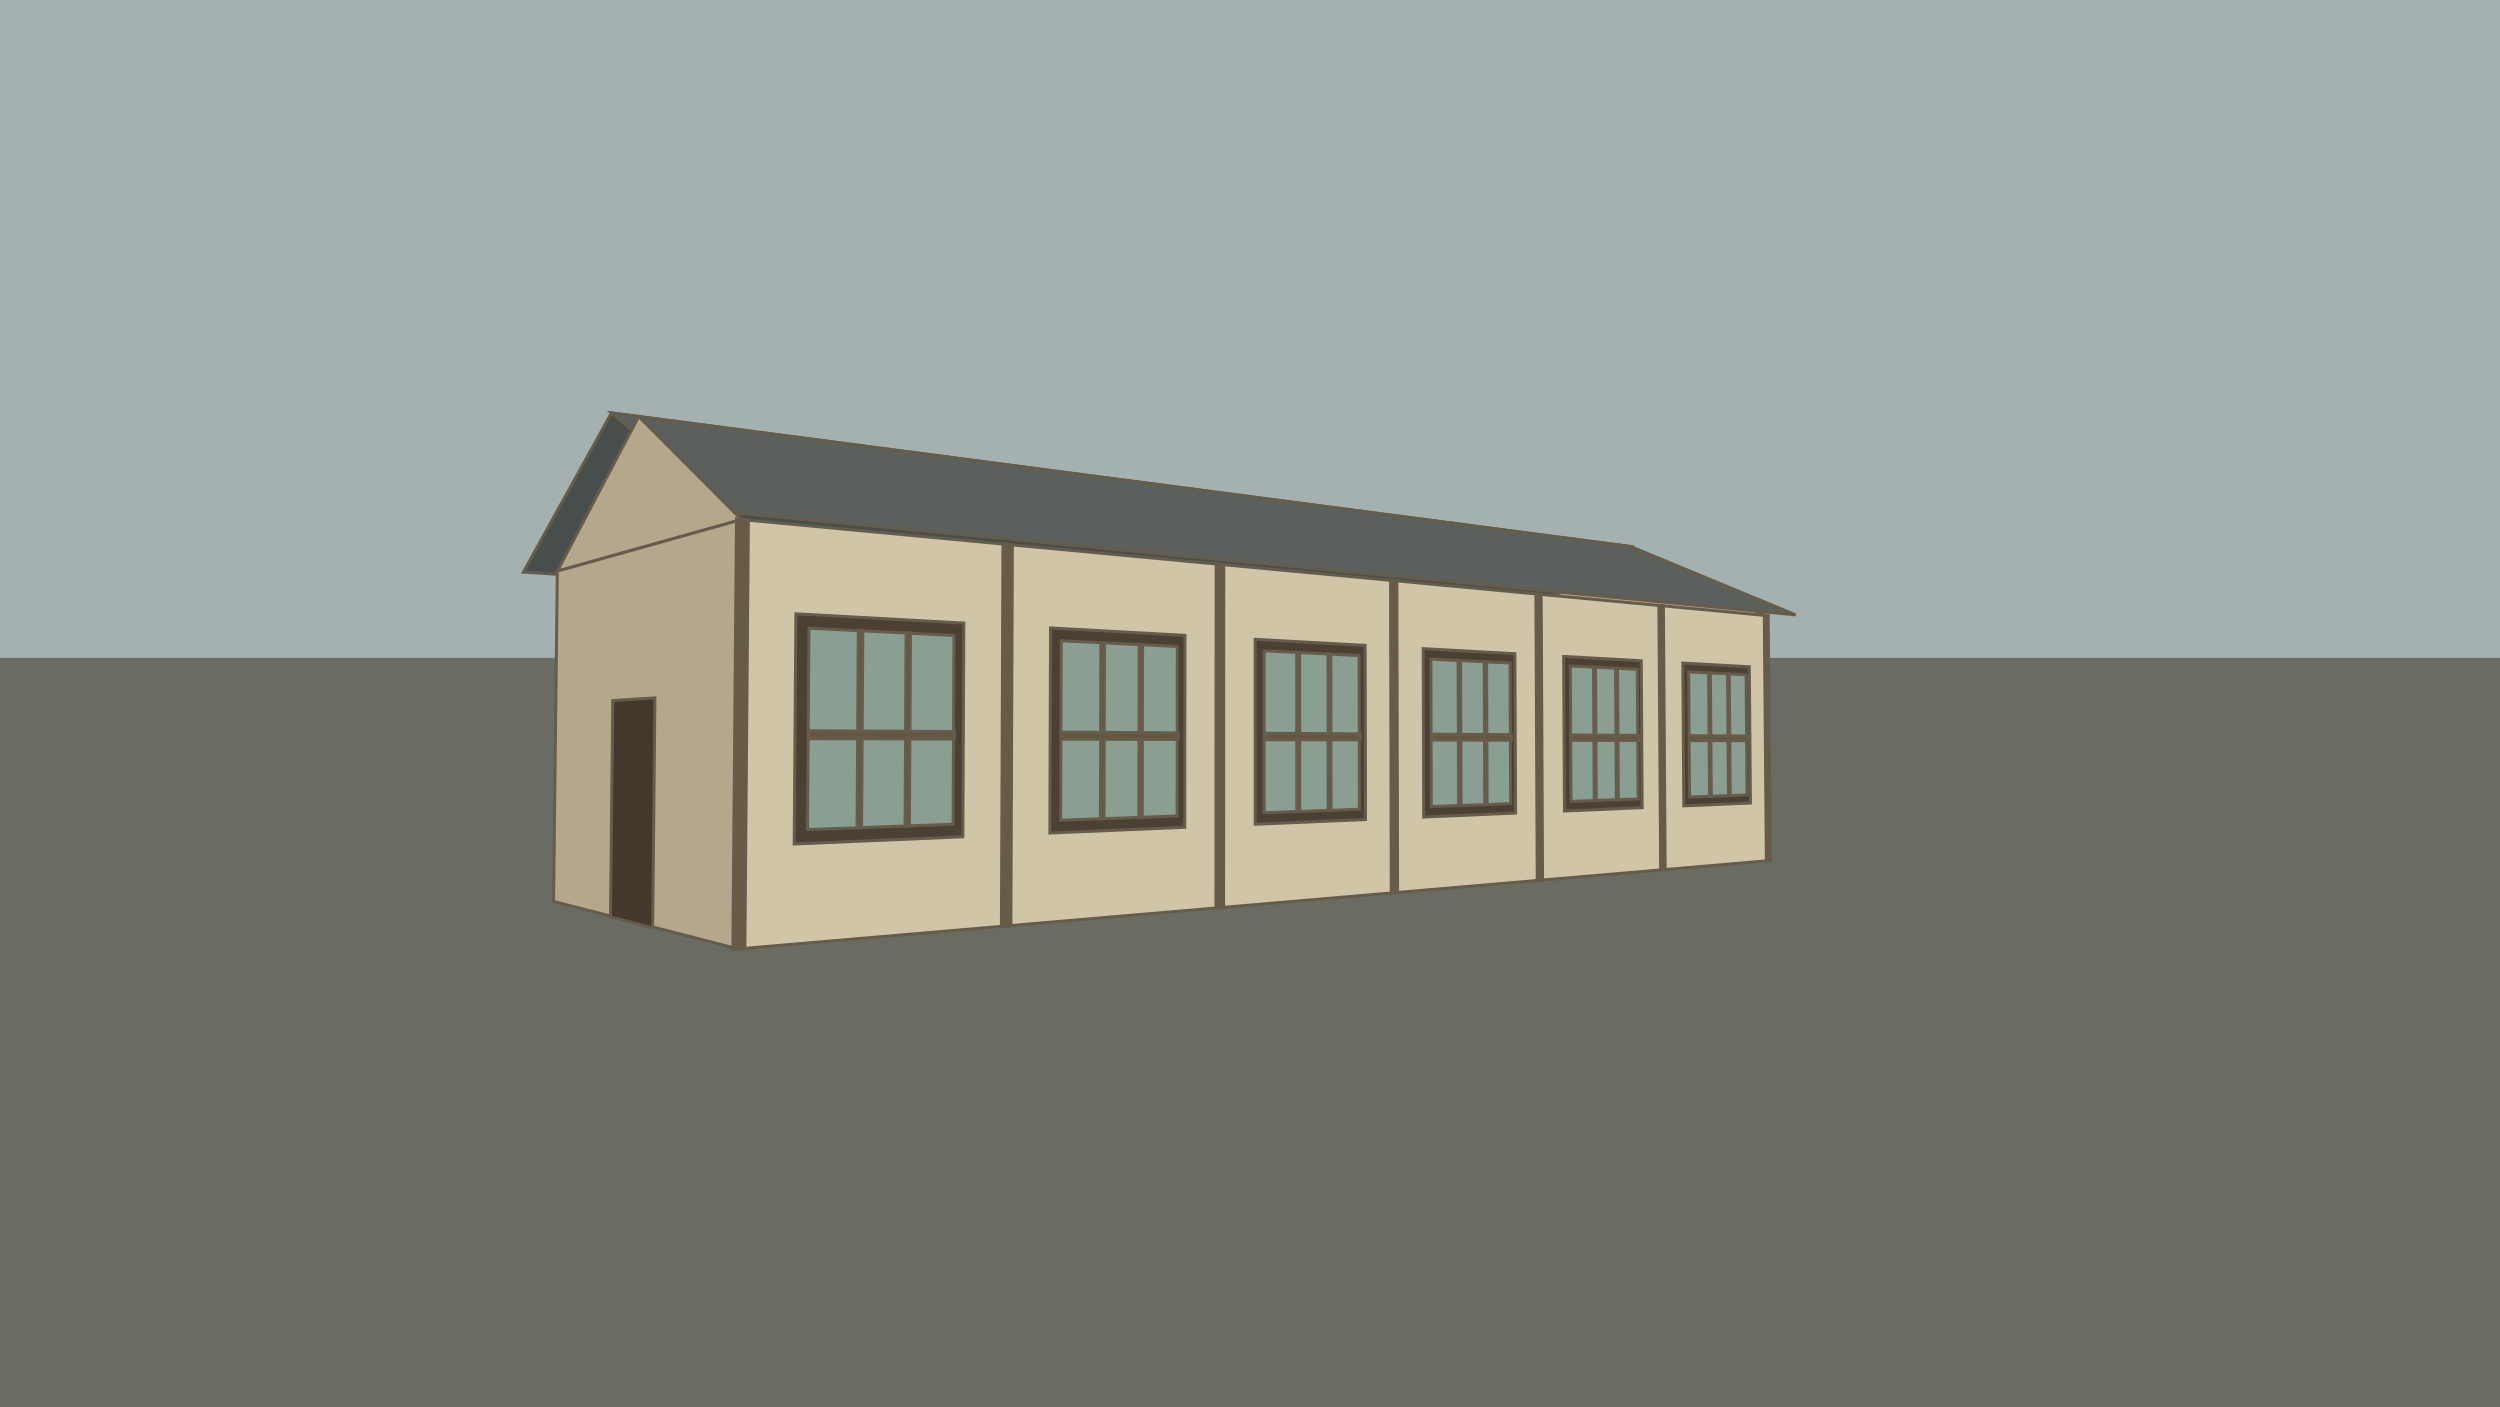
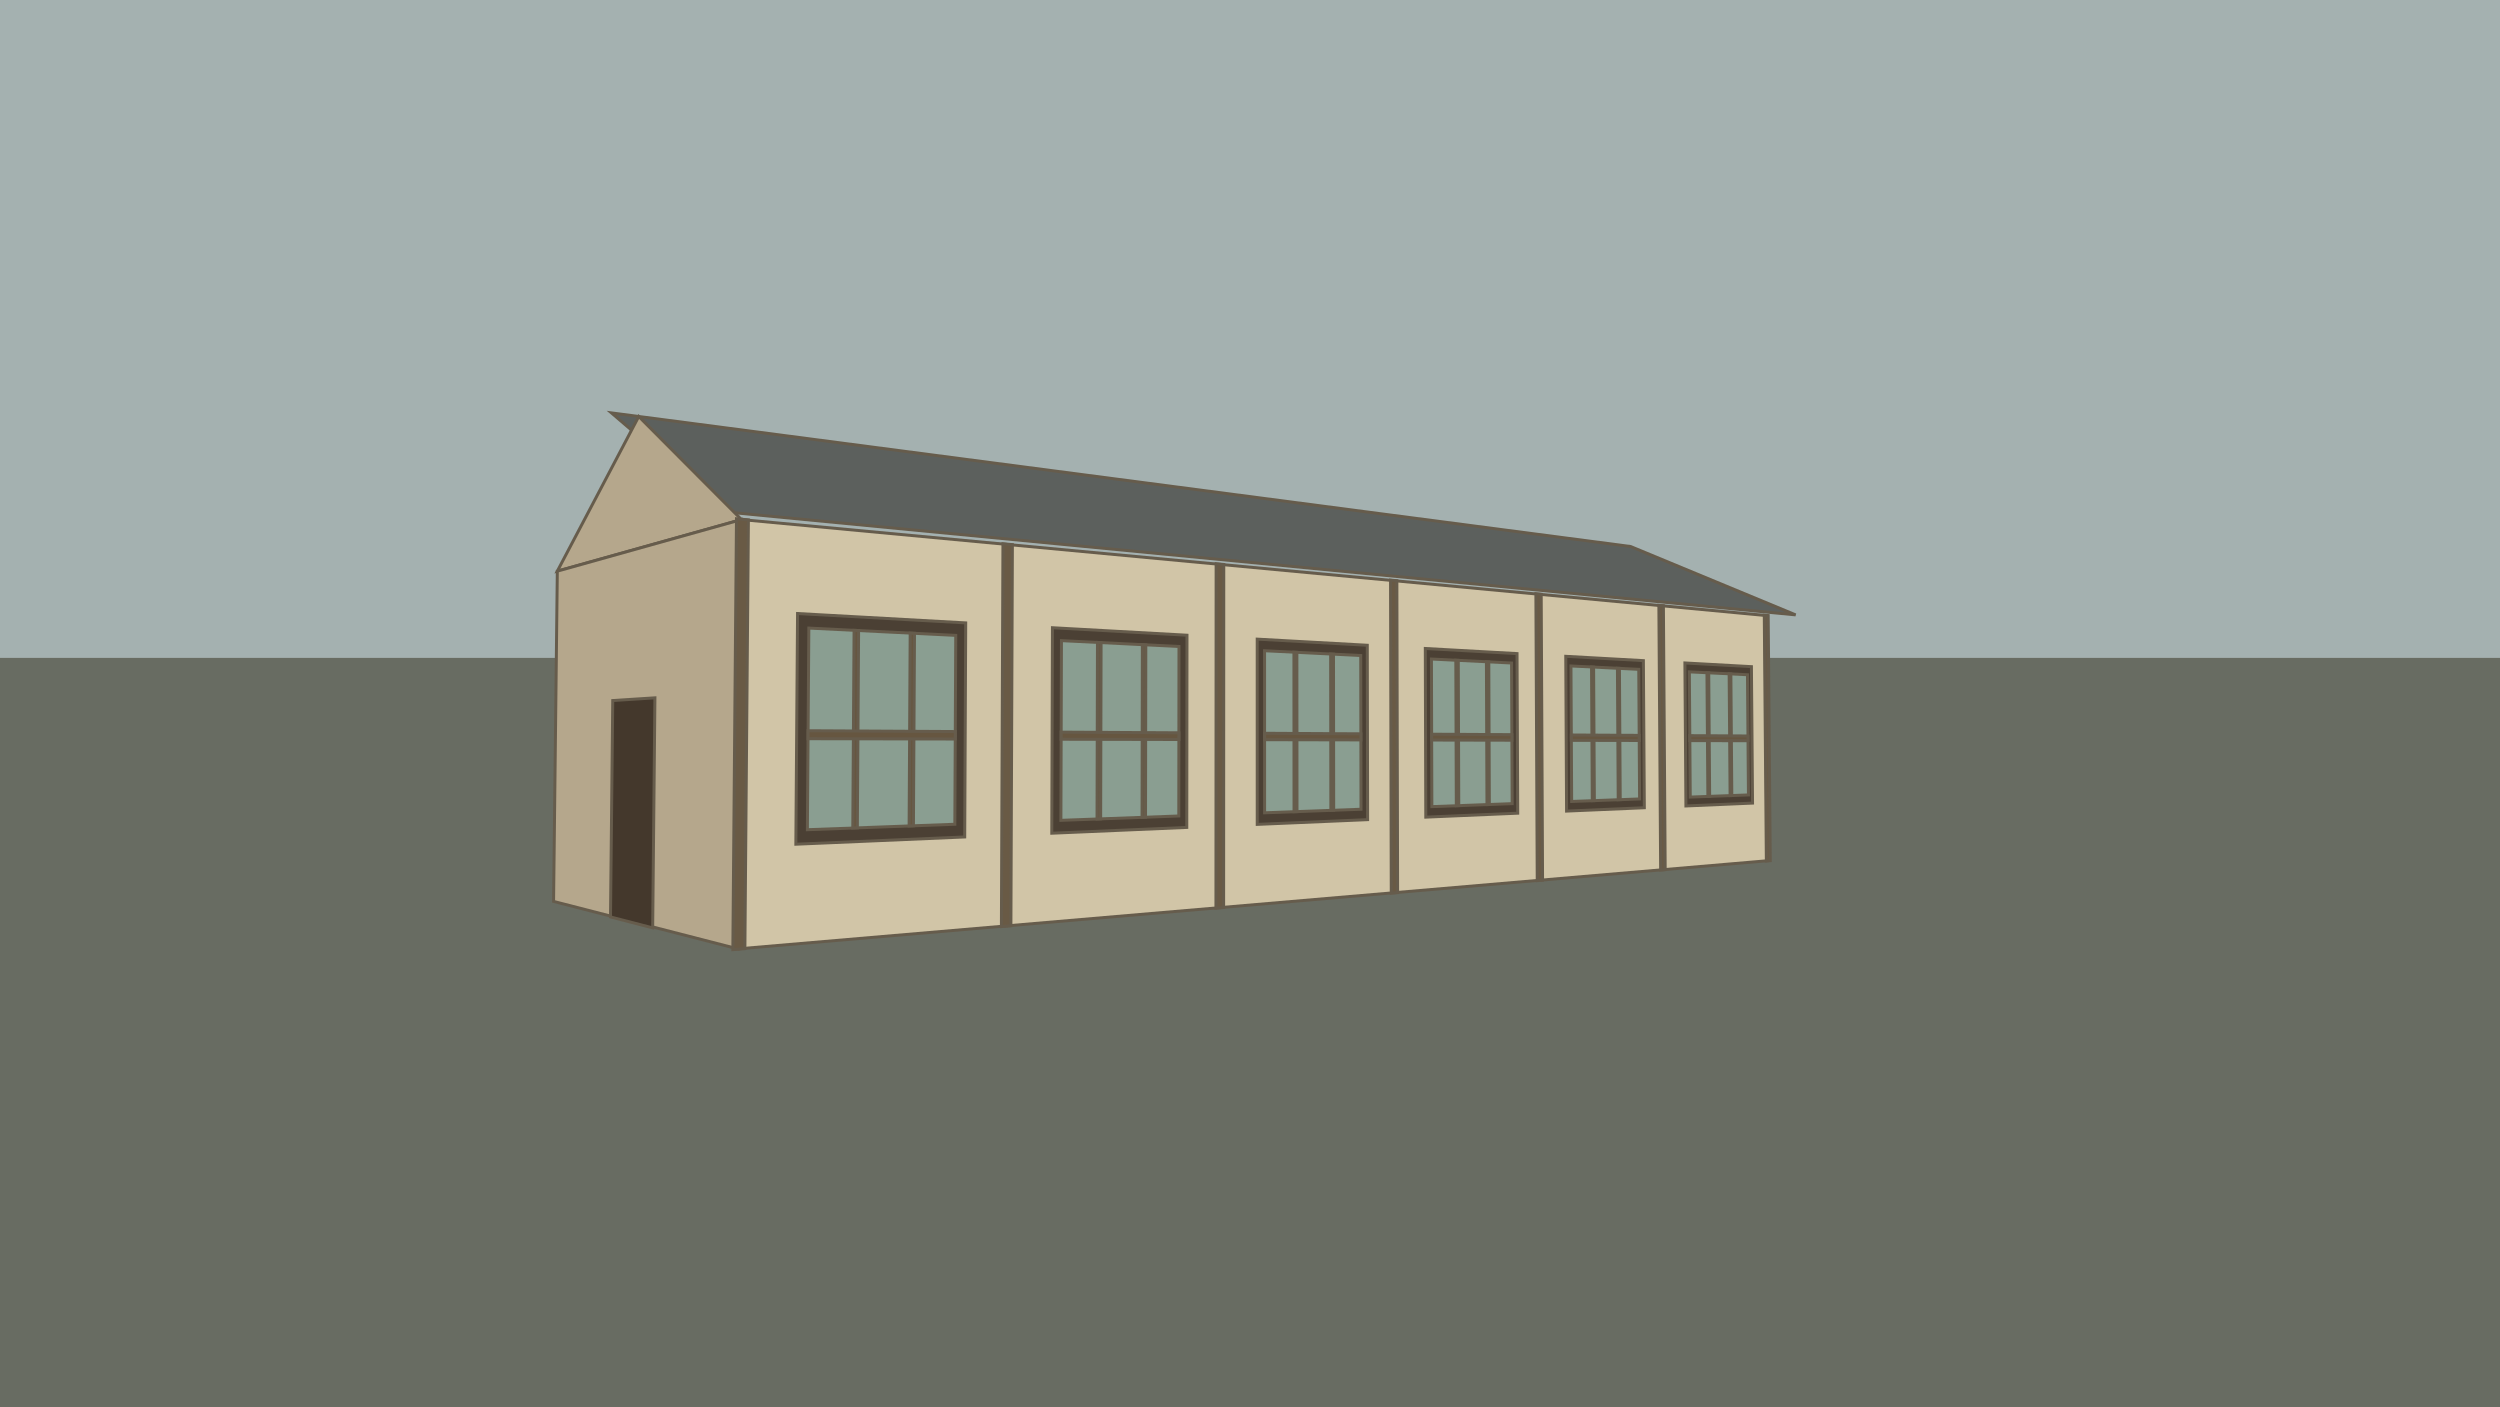
<svg xmlns="http://www.w3.org/2000/svg" width="1672" height="941">
  <rect width="1672" height="941" fill="#a4b1b0" />
  <rect y="440" width="1672" height="501" fill="#686c62" />
-   <path d="M1180.392 411.598L1002.221 424.131L1083.961 364.649Z" fill="#b5a78c" stroke="#665c4c" stroke-width="2" />
-   <path d="M1181.772 575.691L1002.789 564.213L1002.221 424.131L1180.392 411.598Z" fill="#b5a78c" stroke="#665c4c" stroke-width="2" />
-   <path d="M350.014 382.646L998.792 425.272L1090.557 365.514L408.944 276.15Z" fill="#484e4c" stroke="#665c4c" stroke-width="2" />
  <path d="M486.306 342.475L1200.919 411.23L1090.557 365.514L408.944 276.15Z" fill="#5c605d" stroke="#665c4c" stroke-width="2" />
  <path d="M493.496 634.614L1181.772 575.691L1180.392 411.598L495.885 347.491Z" fill="#d1c5a7" stroke="#665c4c" stroke-width="2" />
  <path d="M495.885 347.491L372.731 381.986L427.188 278.542Z" fill="#b5a78c" stroke="#665c4c" stroke-width="2" />
  <path d="M493.496 634.614L370.23 602.865L372.731 381.986L495.885 347.491Z" fill="#b5a78c" stroke="#665c4c" stroke-width="2" />
-   <path d="M436.514 620.557L408.299 613.253L409.803 468.523L438.008 466.711Z" fill="#44382c" stroke="#665c4c" stroke-width="2" />
-   <path d="M490.131 635.132L498.179 634.442L500.533 347.678L492.553 346.929Z" fill="#695a45" stroke="#665c4c" stroke-width="2" />
-   <path d="M669.738 619.73L676.09 619.186L677.081 364.24L670.773 363.648Z" fill="#695a45" stroke="#665c4c" stroke-width="2" />
-   <path d="M813.218 607.426L818.36 606.986L818.458 377.503L813.346 377.023Z" fill="#695a45" stroke="#665c4c" stroke-width="2" />
-   <path d="M930.477 597.371L934.723 597.007L934.222 388.362L929.996 387.966Z" fill="#695a45" stroke="#665c4c" stroke-width="2" />
-   <path d="M1028.099 589L1031.665 588.694L1030.755 397.418L1027.202 397.085Z" fill="#695a45" stroke="#665c4c" stroke-width="2" />
-   <path d="M1110.637 581.922L1113.674 581.661L1112.481 405.085L1109.454 404.801Z" fill="#695a45" stroke="#665c4c" stroke-width="2" />
-   <path d="M1181.335 575.859L1183.953 575.635L1182.565 411.66L1179.954 411.415Z" fill="#695a45" stroke="#665c4c" stroke-width="2" />
-   <path d="M531.142 564.481L643.956 559.645L644.624 416.735L532.284 410.494Z" fill="#4b4034" stroke="#665c4c" stroke-width="2" />
-   <path d="M540.049 554.826L637.42 551.232L638.03 424.984L541.019 420.167Z" fill="#8a9e91" stroke="#665c4c" stroke-width="2" />
-   <path d="M573.19 553.678L576.221 553.566L577.054 421.855L574.034 421.705Z" fill="#665640" stroke="#665c4c" stroke-width="2" />
-   <path d="M605.302 552.491L608.207 552.384L608.922 423.44L606.027 423.296Z" fill="#665640" stroke="#665c4c" stroke-width="2" />
-   <path d="M541.053 494.05L638.315 494.259L638.339 489.253L541.091 488.711Z" fill="#665640" stroke="#665c4c" stroke-width="2" />
-   <path d="M702.135 557.151L792.358 553.284L792.494 424.949L702.582 419.954Z" fill="#4b4034" stroke="#665c4c" stroke-width="2" />
-   <path d="M709.381 548.576L787.246 545.703L787.381 432.398L709.751 428.544Z" fill="#8a9e91" stroke="#665c4c" stroke-width="2" />
-   <path d="M735.959 547.663L738.377 547.574L738.657 429.889L736.246 429.769Z" fill="#665640" stroke="#665c4c" stroke-width="2" />
-   <path d="M761.632 546.714L763.961 546.628L764.163 431.157L761.842 431.042Z" fill="#665640" stroke="#665c4c" stroke-width="2" />
-   <path d="M710.199 494.413L787.986 494.58L787.991 490.088L710.214 489.654Z" fill="#665640" stroke="#665c4c" stroke-width="2" />
-   <path d="M839.448 551.266L913.246 548.102L913.027 431.646L839.438 427.557Z" fill="#4b4034" stroke="#665c4c" stroke-width="2" />
-   <path d="M845.482 543.554L909.167 541.203L908.984 438.436L845.457 435.282Z" fill="#8a9e91" stroke="#665c4c" stroke-width="2" />
-   <path d="M867.299 542.809L869.274 542.736L869.188 436.378L867.218 436.28Z" fill="#665640" stroke="#665c4c" stroke-width="2" />
-   <path d="M888.294 542.033L890.201 541.963L890.063 437.416L888.16 437.321Z" fill="#665640" stroke="#665c4c" stroke-width="2" />
-   <path d="M846.165 494.705L909.791 494.841L909.783 490.768L846.164 490.413Z" fill="#665640" stroke="#665c4c" stroke-width="2" />
-   <path d="M952.14 546.435L1013.622 543.8L1013.161 437.208L951.821 433.801Z" fill="#4b4034" stroke="#665c4c" stroke-width="2" />
-   <path d="M957.26 539.428L1010.314 537.47L1009.915 443.446L956.969 440.818Z" fill="#8a9e91" stroke="#665c4c" stroke-width="2" />
-   <path d="M975.513 538.81L977.156 538.75L976.822 441.729L975.183 441.648Z" fill="#665640" stroke="#665c4c" stroke-width="2" />
-   <path d="M993 538.164L994.591 538.105L994.222 442.594L992.634 442.515Z" fill="#665640" stroke="#665c4c" stroke-width="2" />
-   <path d="M957.841 494.944L1010.849 495.058L1010.833 491.331L957.829 491.036Z" fill="#665640" stroke="#665c4c" stroke-width="2" />
-   <path d="M1046.288 542.4L1098.299 540.17L1097.671 441.903L1045.759 439.019Z" fill="#4b4034" stroke="#665c4c" stroke-width="2" />
-   <path d="M1050.701 535.98L1095.579 534.324L1095.031 447.672L1050.227 445.448Z" fill="#8a9e91" stroke="#665c4c" stroke-width="2" />
-   <path d="M1066.214 535.458L1067.602 535.407L1067.099 446.217L1065.714 446.148Z" fill="#665640" stroke="#665c4c" stroke-width="2" />
-   <path d="M1081.004 534.912L1082.352 534.862L1081.824 446.949L1080.479 446.882Z" fill="#665640" stroke="#665c4c" stroke-width="2" />
-   <path d="M1051.202 495.145L1096.044 495.241L1096.023 491.807L1051.183 491.557Z" fill="#665640" stroke="#665c4c" stroke-width="2" />
-   <path d="M1126.121 538.978L1170.692 537.067L1169.949 445.919L1125.446 443.446Z" fill="#4b4034" stroke="#665c4c" stroke-width="2" />
-   <path d="M1129.974 533.054L1168.431 531.635L1167.781 451.284L1129.375 449.377Z" fill="#8a9e91" stroke="#665c4c" stroke-width="2" />
-   <path d="M1143.335 532.608L1144.523 532.565L1143.903 450.035L1142.717 449.976Z" fill="#665640" stroke="#665c4c" stroke-width="2" />
-   <path d="M1156.007 532.14L1157.163 532.097L1156.526 450.663L1155.372 450.605Z" fill="#665640" stroke="#665c4c" stroke-width="2" />
-   <path d="M1130.413 495.315L1168.841 495.397L1168.815 492.213L1130.389 491.998Z" fill="#665640" stroke="#665c4c" stroke-width="2" />
+   <defs>
+     <mask id="below-roof">
+       <rect width="1672" height="941" fill="white" />
+       <path d="M486.306 342.475L1200.919 411.23L1090.557 365.514L408.944 276.15Z" fill="black" stroke="black" stroke-width="2" />
+     </mask>
+   </defs>
+   <g mask="url(#below-roof)">
+     <path d="M436.514 620.557L408.299 613.253L409.803 468.523L438.008 466.711Z" fill="#44382c" stroke="#665c4c" stroke-width="2" />
+     <path d="M490.131 635.132L498.179 634.442L500.533 347.678L492.553 346.929Z" fill="#695a45" stroke="#665c4c" stroke-width="2" />
+     <path d="M669.738 619.73L676.09 619.186L677.081 364.24L670.773 363.648Z" fill="#695a45" stroke="#665c4c" stroke-width="2" />
+     <path d="M813.218 607.426L818.36 606.986L818.458 377.503L813.346 377.023Z" fill="#695a45" stroke="#665c4c" stroke-width="2" />
+     <path d="M930.477 597.371L934.723 597.007L934.222 388.362L929.996 387.966Z" fill="#695a45" stroke="#665c4c" stroke-width="2" />
+     <path d="M1028.099 589L1031.665 588.694L1030.755 397.418L1027.202 397.085Z" fill="#695a45" stroke="#665c4c" stroke-width="2" />
+     <path d="M1110.637 581.922L1113.674 581.661L1112.481 405.085L1109.454 404.801Z" fill="#695a45" stroke="#665c4c" stroke-width="2" />
+     <path d="M1181.335 575.859L1183.953 575.635L1182.565 411.66L1179.954 411.415Z" fill="#695a45" stroke="#665c4c" stroke-width="2" />
+     <path d="M532.263 564.613L645.203 559.759L645.867 416.588L533.403 410.324Z" fill="#4b4034" stroke="#665c4c" stroke-width="2" />
+     <path d="M539.981 554.905L638.596 551.261L639.203 424.945L540.953 420.061Z" fill="#8a9e91" stroke="#665c4c" stroke-width="2" />
+     <path d="M570.35 553.783L573.392 553.671L574.236 421.715L571.205 421.565Z" fill="#665640" stroke="#665c4c" stroke-width="2" />
+     <path d="M608.014 552.391L610.908 552.284L611.613 423.573L608.729 423.43Z" fill="#665640" stroke="#665c4c" stroke-width="2" />
+     <path d="M540.42 494.049L638.87 494.26L638.894 489.256L540.458 488.707Z" fill="#665640" stroke="#665c4c" stroke-width="2" />
+     <path d="M703.433 557.256L793.72 553.376L793.852 424.831L703.876 419.819Z" fill="#4b4034" stroke="#665c4c" stroke-width="2" />
+     <path d="M709.53 548.64L788.374 545.726L788.506 432.367L709.9 428.46Z" fill="#8a9e91" stroke="#665c4c" stroke-width="2" />
+     <path d="M733.694 547.747L736.12 547.657L736.407 429.777L733.988 429.657Z" fill="#665640" stroke="#665c4c" stroke-width="2" />
+     <path d="M763.806 546.634L766.126 546.548L766.323 431.265L764.009 431.149Z" fill="#665640" stroke="#665c4c" stroke-width="2" />
+     <path d="M709.697 494.412L788.433 494.581L788.439 490.091L709.711 489.651Z" fill="#665640" stroke="#665c4c" stroke-width="2" />
+     <path d="M840.835 551.351L914.66 548.178L914.437 431.548L840.82 427.448Z" fill="#4b4034" stroke="#665c4c" stroke-width="2" />
+     <path d="M845.768 543.605L910.243 541.222L910.057 438.41L845.742 435.213Z" fill="#8a9e91" stroke="#665c4c" stroke-width="2" />
+     <path d="M865.451 542.878L867.431 542.804L867.35 436.287L865.374 436.189Z" fill="#665640" stroke="#665c4c" stroke-width="2" />
+     <path d="M890.074 541.968L891.976 541.897L891.834 437.504L889.937 437.41Z" fill="#665640" stroke="#665c4c" stroke-width="2" />
+     <path d="M845.756 494.704L910.159 494.842L910.151 490.77L845.755 490.41Z" fill="#665640" stroke="#665c4c" stroke-width="2" />
+     <path d="M953.564 546.506L1015.053 543.863L1014.588 437.127L953.241 433.71Z" fill="#4b4034" stroke="#665c4c" stroke-width="2" />
+     <path d="M957.633 539.471L1011.338 537.486L1010.936 443.425L957.341 440.761Z" fill="#8a9e91" stroke="#665c4c" stroke-width="2" />
+     <path d="M973.976 538.867L975.623 538.806L975.293 441.653L973.649 441.571Z" fill="#665640" stroke="#665c4c" stroke-width="2" />
+     <path d="M994.485 538.109L996.073 538.051L995.701 442.668L994.117 442.589Z" fill="#665640" stroke="#665c4c" stroke-width="2" />
+     <path d="M957.502 494.944L1011.157 495.059L1011.141 491.333L957.49 491.034Z" fill="#665640" stroke="#665c4c" stroke-width="2" />
+     <path d="M1047.719 542.459L1099.724 540.224L1099.092 441.834L1047.185 438.943Z" fill="#4b4034" stroke="#665c4c" stroke-width="2" />
+     <path d="M1051.13 536.016L1096.554 534.337L1096.004 447.654L1050.656 445.4Z" fill="#8a9e91" stroke="#665c4c" stroke-width="2" />
+     <path d="M1064.916 535.506L1066.307 535.455L1065.806 446.153L1064.417 446.084Z" fill="#665640" stroke="#665c4c" stroke-width="2" />
+     <path d="M1082.262 534.865L1083.607 534.816L1083.077 447.011L1081.735 446.945Z" fill="#665640" stroke="#665c4c" stroke-width="2" />
+     <path d="M1050.916 495.144L1096.306 495.242L1096.284 491.808L1050.897 491.555Z" fill="#665640" stroke="#665c4c" stroke-width="2" />
+     <path d="M1127.54 539.028L1172.098 537.113L1171.351 445.859L1126.861 443.381Z" fill="#4b4034" stroke="#665c4c" stroke-width="2" />
+     <path d="M1130.439 533.085L1169.36 531.647L1168.708 451.268L1129.839 449.336Z" fill="#8a9e91" stroke="#665c4c" stroke-width="2" />
+     <path d="M1142.224 532.65L1143.414 532.606L1142.796 449.98L1141.607 449.921Z" fill="#665640" stroke="#665c4c" stroke-width="2" />
+     <path d="M1157.086 532.1L1158.24 532.058L1157.602 450.716L1156.45 450.659Z" fill="#665640" stroke="#665c4c" stroke-width="2" />
+     <path d="M1130.169 495.314L1169.066 495.398L1169.04 492.214L1130.145 491.997Z" fill="#665640" stroke="#665c4c" stroke-width="2" />
+   </g>
</svg>
